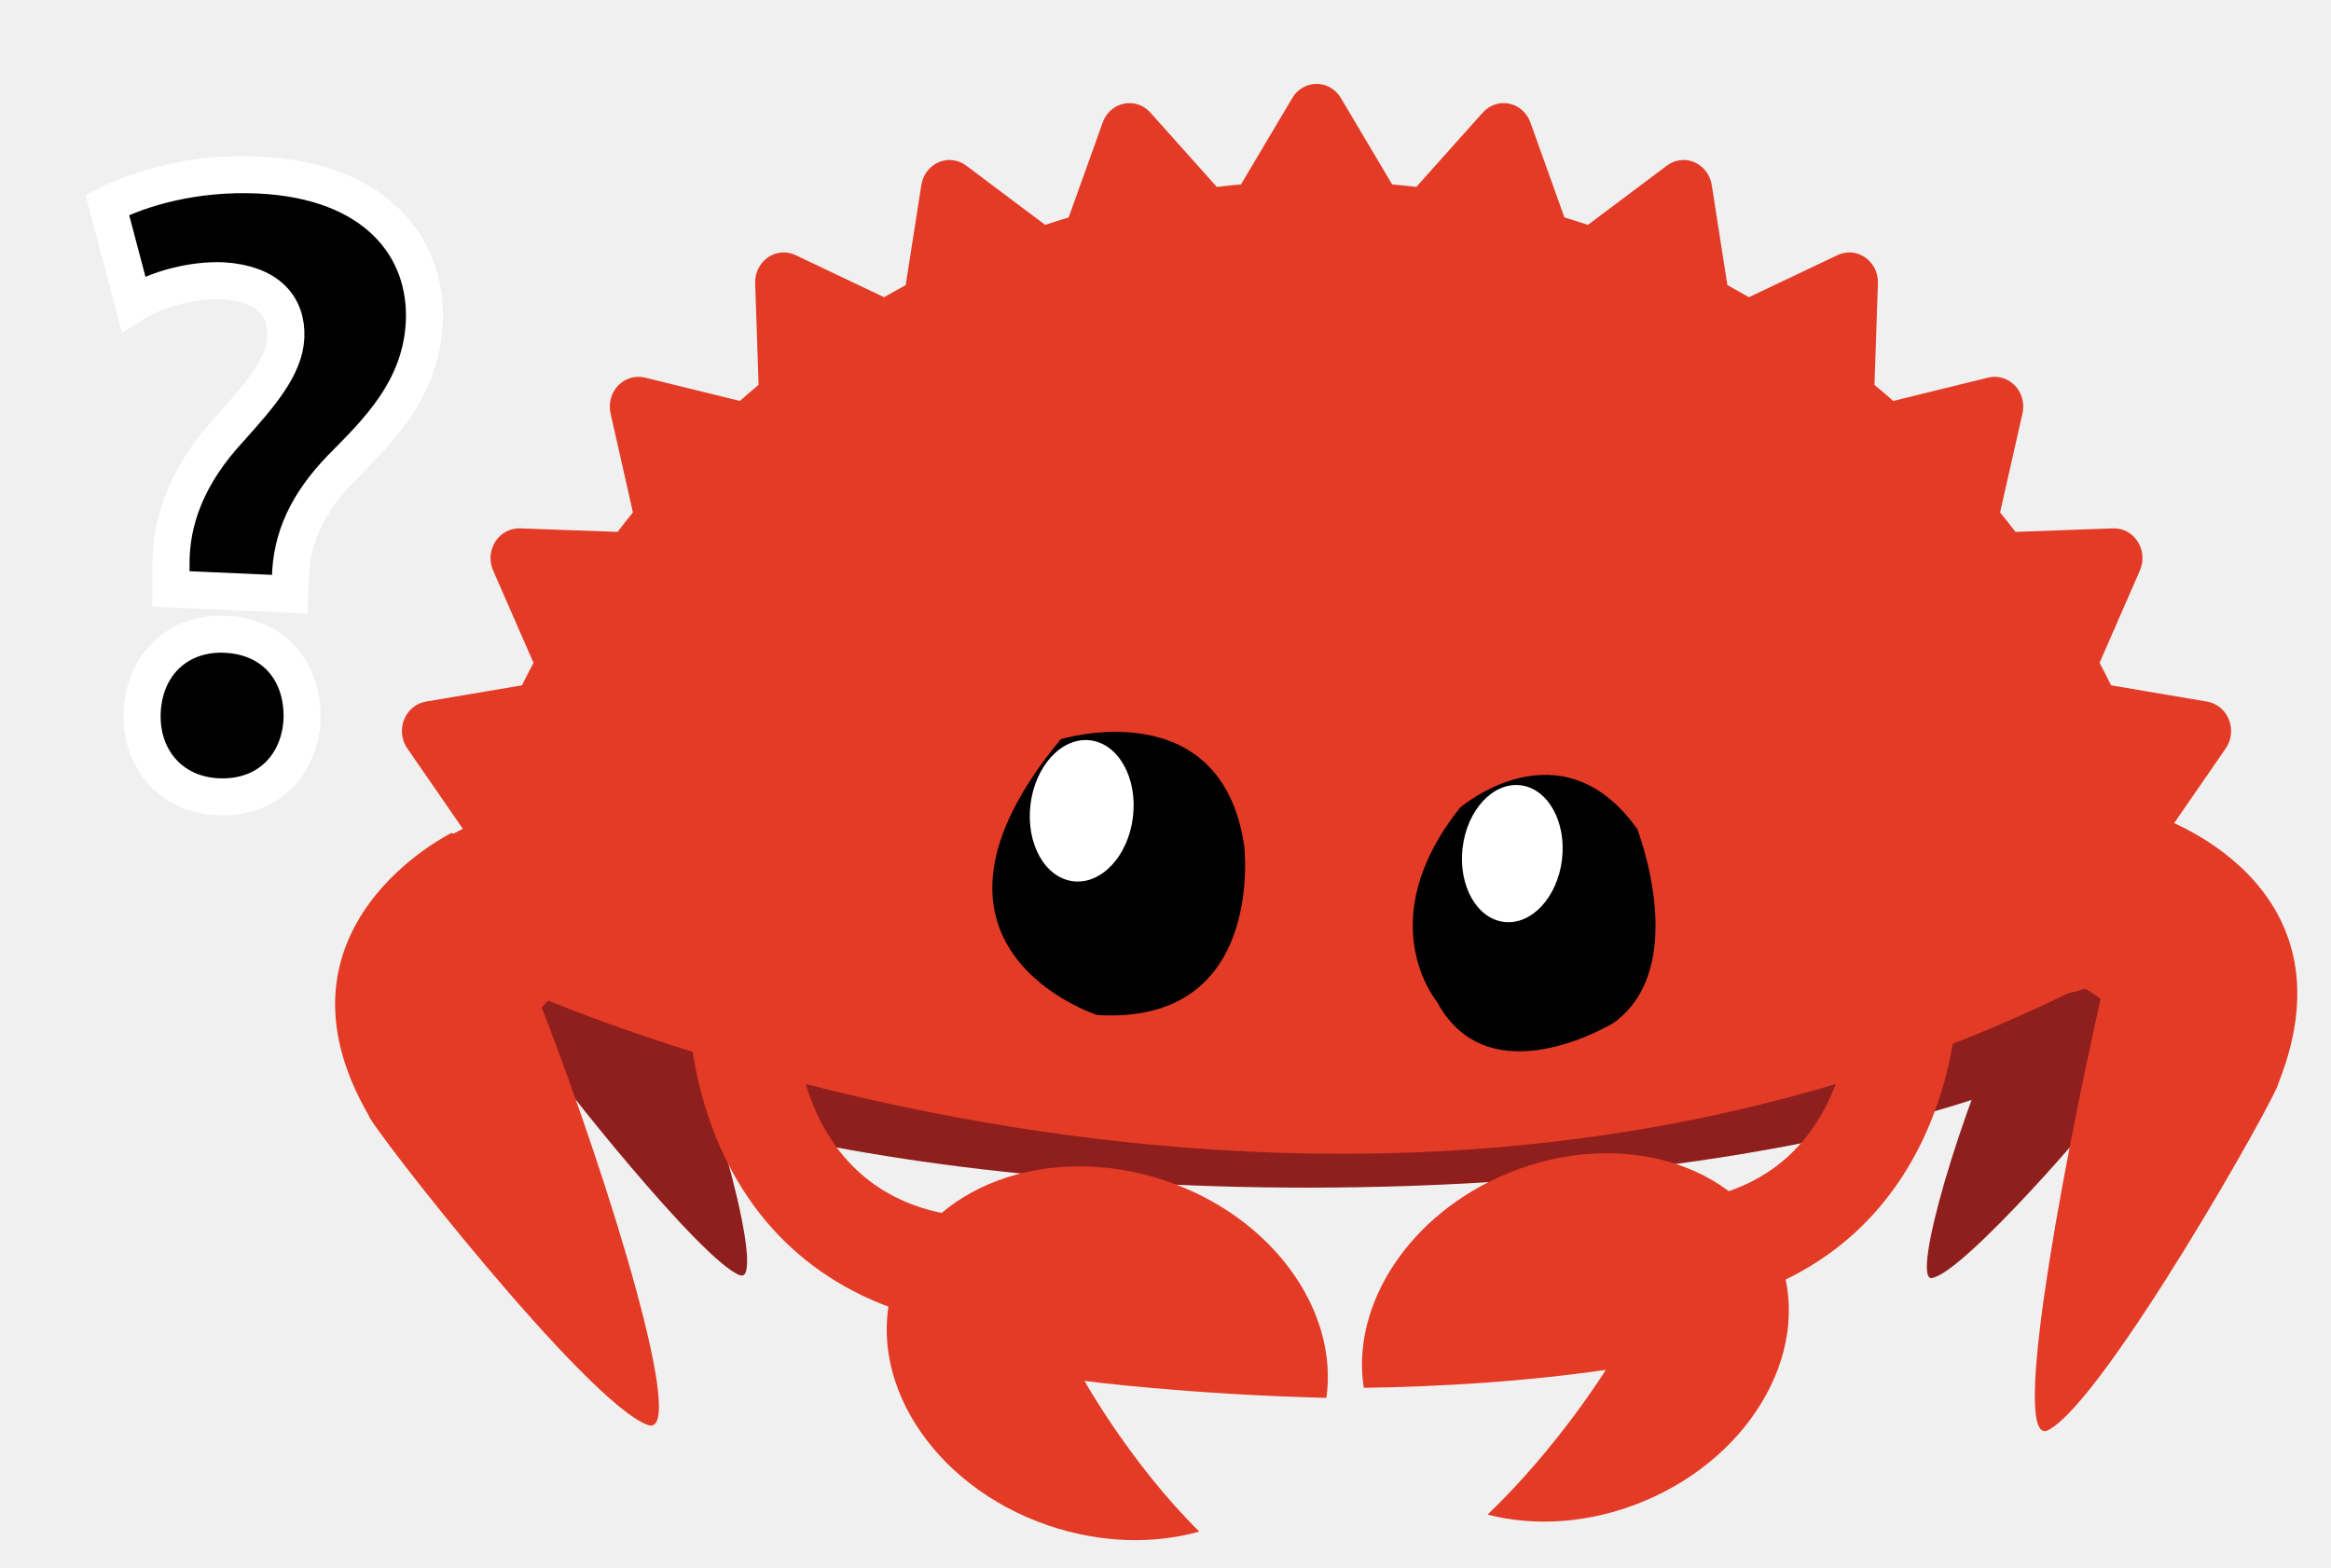
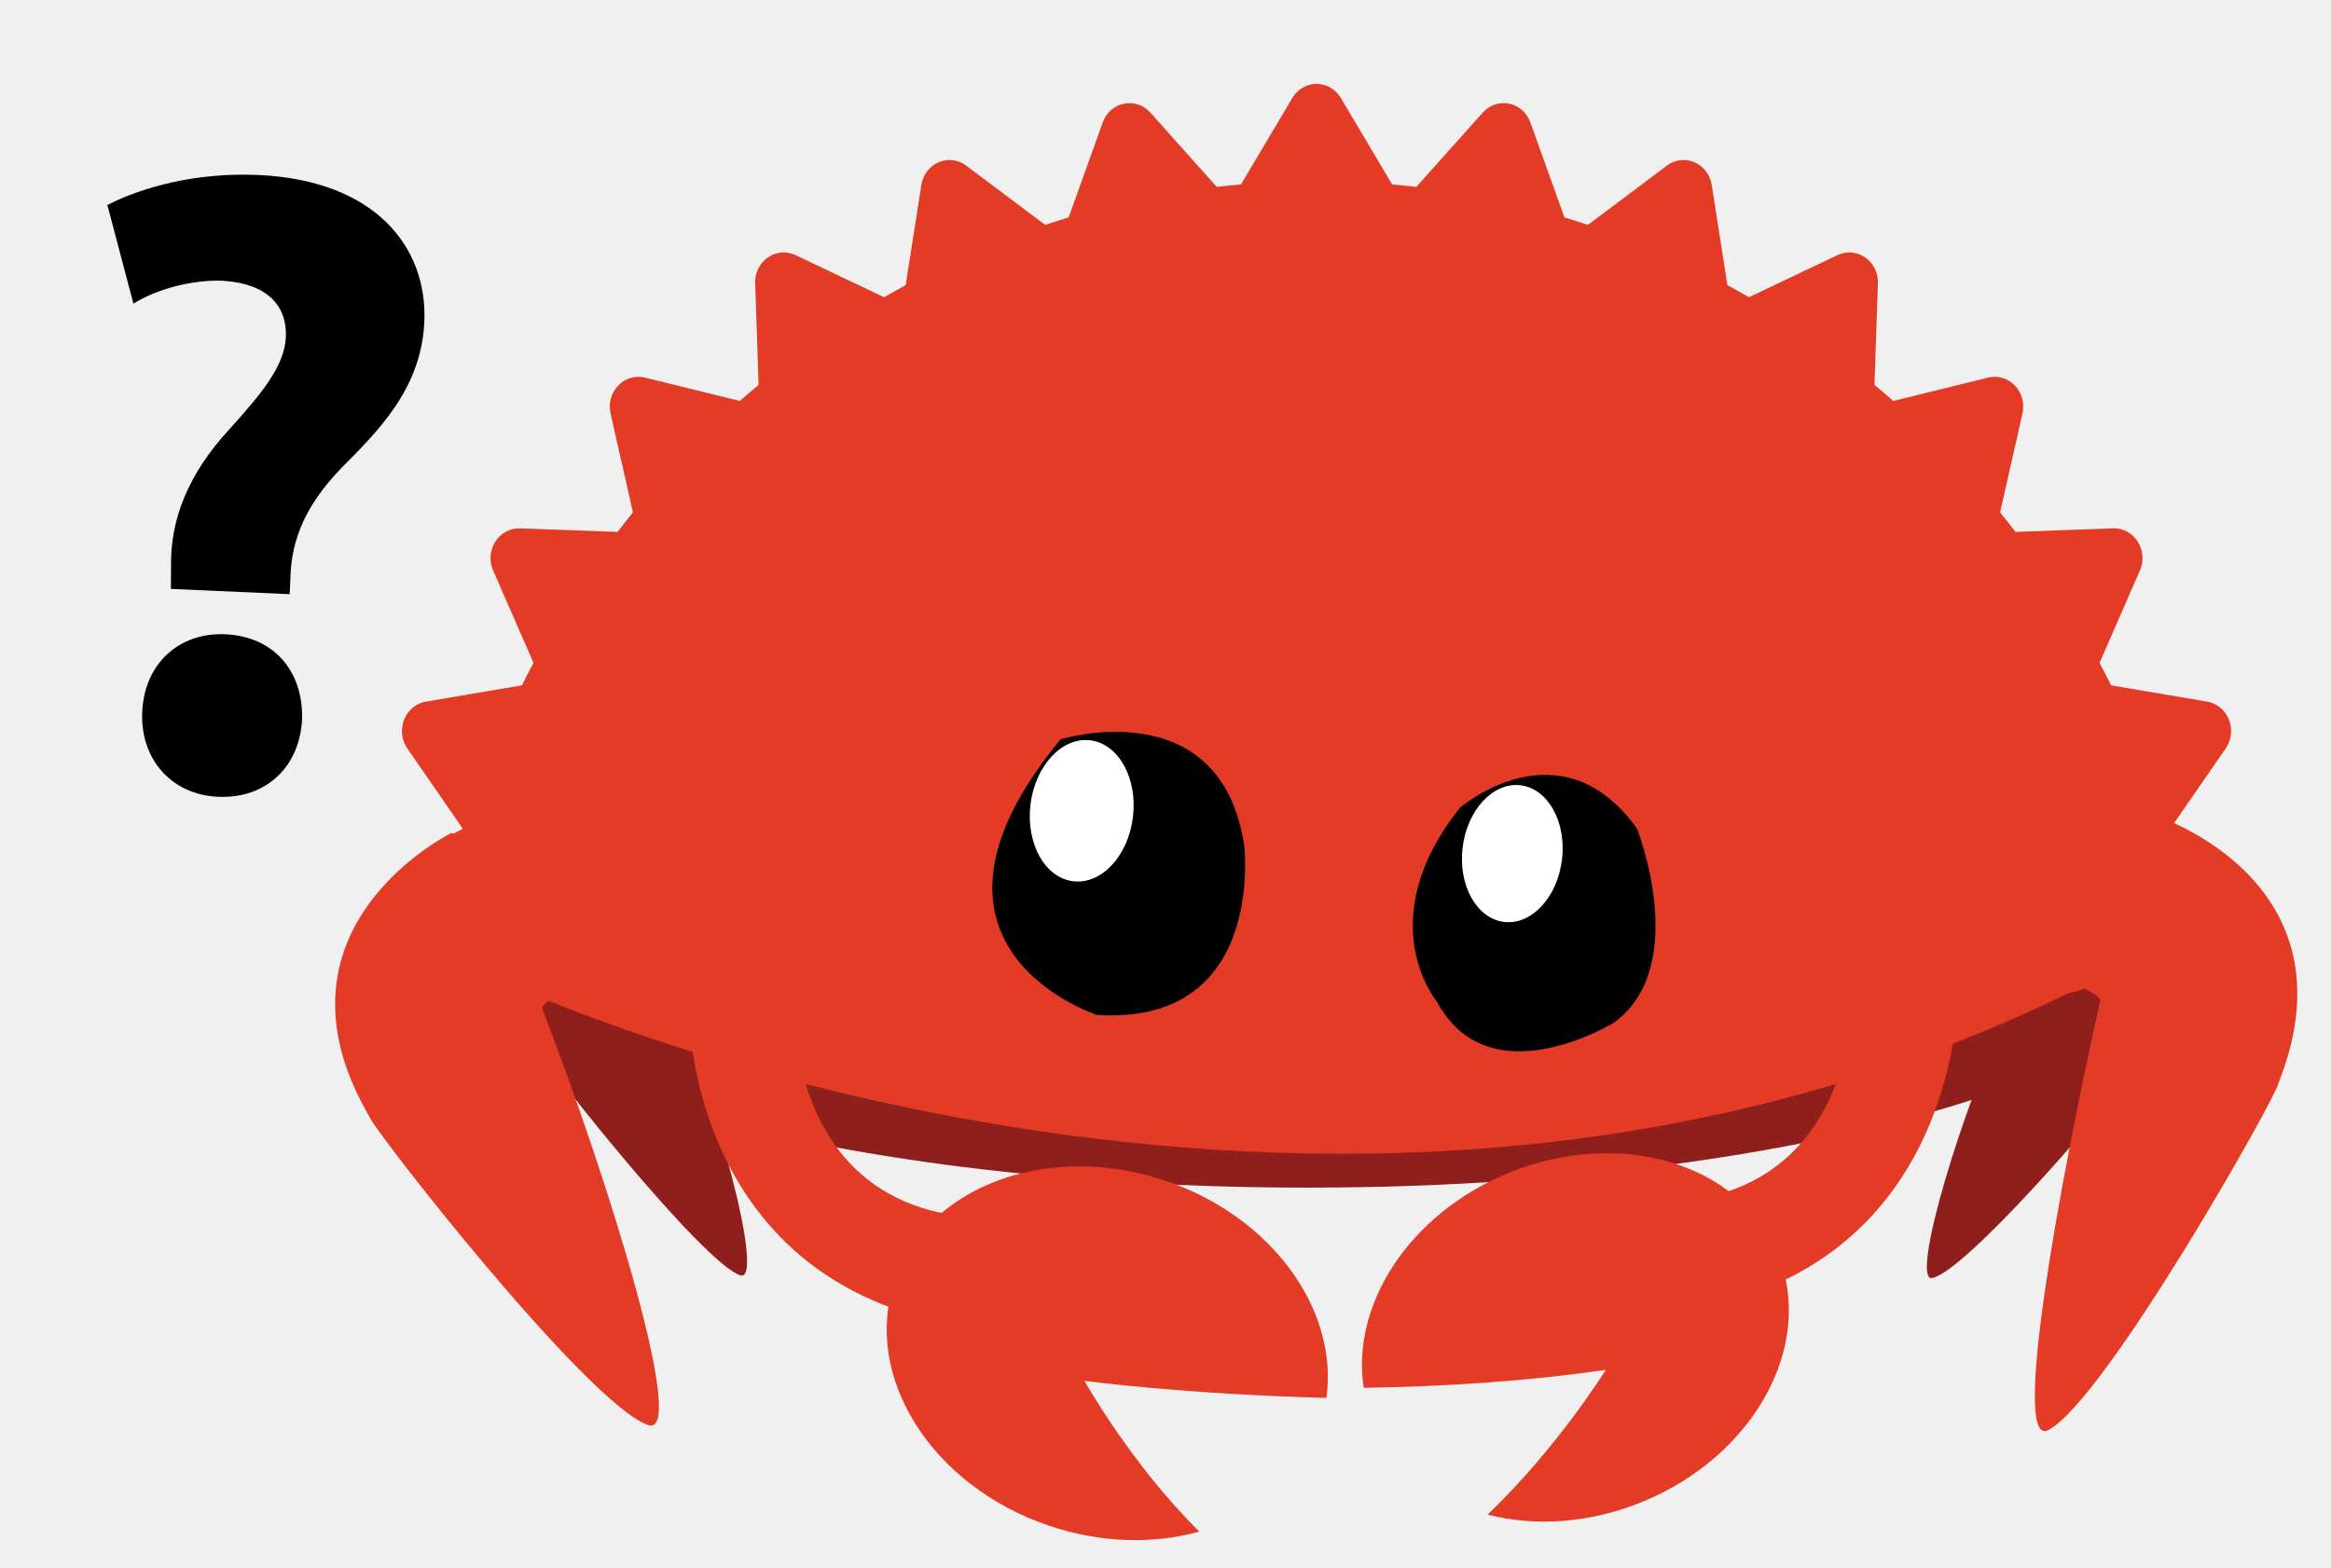
<svg xmlns="http://www.w3.org/2000/svg" version="1.1" id="Layer_1" x="0px" y="0px" width="1259px" height="847px" viewBox="0 0 1259 847" enable-background="new 0 0 1259 847" xml:space="preserve">
  <path fill="#8F1F1D" d="M706.403,338.05c-131.633,0-251.228,15.825-339.77,41.615v220.298  c88.542,25.79,208.137,41.614,339.77,41.614c150.657,0,285.535-20.729,376.134-53.402V391.457  C991.938,358.781,857.06,338.05,706.403,338.05" />
  <path fill="#8F1F1D" d="M1088.423,537.442c-3.856-10.663-4.629-24.154-1.36-37.162c5.85-23.289,22.421-36.198,37.013-28.833  c3.618,1.827,6.773,4.73,9.387,8.418c0.239-0.001,0.479,0,0.715,0.016c0,0,44.552,53.106,3.313,116.003  c-0.896,3.569-76.534,91.718-94.043,94.524C1031.987,692.244,1058.338,600.41,1088.423,537.442" />
  <path fill="#8F1F1D" d="M357.479,527.021c5.3-9.631,7.158-22.788,4.217-36.426c-5.266-24.416-23.91-41.109-41.642-37.285  c-4.398,0.948-8.325,3.072-11.666,6.099c-0.282-0.059-0.564-0.113-0.845-0.153c0,0-56.292,41.952-12.057,113.924  c0.805,3.741,83.851,108.838,104.311,115.764C413.188,693.475,388.55,596.418,357.479,527.021" />
  <path fill="#E23A26" d="M280.467,535.066l0.007,0.015C280.659,535.226,280.831,535.357,280.467,535.066" />
  <path fill="#E33B26" d="M1174.119,457.903c-0.88-3.064-1.756-6.126-2.662-9.162l30.683-44.451c3.13-4.522,3.771-10.398,1.73-15.555  c-2.04-5.13-6.49-8.81-11.76-9.71l-51.887-8.805c-2.008-4.102-4.115-8.142-6.229-12.15l21.797-49.903  c2.243-5.087,1.769-10.995-1.203-15.608c-2.961-4.636-7.99-7.344-13.349-7.133l-52.656,1.913c-2.727-3.55-5.496-7.068-8.322-10.521  l12.102-53.49c1.225-5.433-0.322-11.118-4.104-15.064c-3.762-3.932-9.229-5.559-14.426-4.283l-51.289,12.608  c-3.321-2.935-6.699-5.833-10.114-8.673l1.849-54.914c0.197-5.559-2.394-10.842-6.845-13.925  c-4.445-3.104-10.093-3.573-14.955-1.266l-47.848,22.747c-3.854-2.21-7.728-4.4-11.644-6.517l-8.455-54.115  c-0.857-5.483-4.386-10.139-9.326-12.266c-4.923-2.137-10.568-1.447-14.891,1.808l-42.659,32.007  c-4.2-1.395-8.419-2.732-12.692-4.011l-18.386-51.316c-1.87-5.229-6.182-9.071-11.438-10.151c-5.238-1.072-10.63,0.742-14.263,4.802  L764.97,100.97c-4.342-0.5-8.685-0.956-13.043-1.331l-27.723-46.713c-2.811-4.732-7.771-7.612-13.116-7.612  c-5.334,0-10.304,2.88-13.09,7.612l-27.733,46.713c-4.358,0.375-8.722,0.831-13.056,1.331l-35.91-40.171  c-3.636-4.06-9.047-5.874-14.268-4.802c-5.255,1.092-9.573,4.922-11.433,10.151l-18.402,51.316  c-4.26,1.279-8.481,2.627-12.691,4.011l-42.644-32.007c-4.336-3.266-9.98-3.955-14.916-1.808c-4.919,2.127-8.461,6.783-9.313,12.266  l-8.461,54.115c-3.914,2.117-7.789,4.294-11.653,6.517l-47.842-22.747c-4.858-2.316-10.529-1.838-14.954,1.266  c-4.445,3.083-7.042,8.366-6.84,13.925l1.835,54.914c-3.405,2.84-6.774,5.738-10.112,8.673l-51.279-12.608  c-5.211-1.265-10.67,0.351-14.441,4.283c-3.795,3.946-5.332,9.631-4.113,15.064l12.079,53.49c-2.802,3.467-5.575,6.971-8.293,10.521  l-52.655-1.913c-5.314-0.157-10.386,2.497-13.356,7.133c-2.974,4.613-3.425,10.521-1.211,15.608l21.814,49.903  c-2.119,4.008-4.224,8.048-6.249,12.15l-51.882,8.805c-5.271,0.888-9.715,4.566-11.765,9.71c-2.037,5.157-1.375,11.033,1.735,15.555  l30.69,44.451c-0.236,0.784-0.455,1.576-0.69,2.364l-16.863,17.911l45.341,64.05c0,0,435.152,200.731,838.797,3.396  C1163.372,528.189,1174.119,457.903,1174.119,457.903" />
  <path d="M788.629,436.277c0,0,54.108-46.602,95.626,11.5c0,0,29.173,74.328-12.593,104.708c0,0-67.353,41.473-95.627-11.5  C776.035,540.985,739.67,497.66,788.629,436.277" />
  <path fill="#FFFFFF" d="M843.648,464.356c-2.452,20.385-16.456,35.467-31.276,33.684c-14.817-1.781-24.846-19.755-22.395-40.14  c2.452-20.385,16.457-35.468,31.274-33.687C836.071,425.997,846.1,443.971,843.648,464.356" />
  <path d="M572.949,399.315c0,0,86.384-26.449,99.021,57.297c0,0,12.086,97.294-79.356,91.705  C592.613,548.317,479.508,512.09,572.949,399.315" />
  <rect x="181" y="45" fill="none" width="1060" height="782" />
  <path fill="#FFFFFF" d="M611.925,441.324c-2.528,21.021-16.969,36.581-32.257,34.742c-15.281-1.837-25.624-20.378-23.095-41.399  c2.529-21.026,16.973-36.581,32.253-34.743C604.113,401.763,614.454,420.298,611.925,441.324" />
  <path fill="#E33B26" d="M292.602,544.216c10.967-12.463,37.611-27.557,35.57-46.282c-3.653-33.526-31.456-57.999-62.099-54.658  c-7.599,0.827-14.658,3.292-20.923,7.035c-0.463-0.106-0.925-0.211-1.388-0.294c0,0-103.632,50.873-44.564,152.657  c0.557,5.137,117.847,155.668,150.787,167.131C371.544,777.307,330.074,641.165,292.602,544.216" />
  <path fill="#E33B26" d="M1134.549,539.673c-12.692-10.7-46.162-20.418-46.92-39.238c-1.355-33.697,22.512-62.021,53.312-63.26  c7.638-0.308,14.983,1.083,21.734,3.857c0.442-0.174,0.884-0.347,1.329-0.497c0,0,110.025,34.951,66.695,144.366  c0.21,5.163-93.468,171.416-124.345,187.635C1086.146,783.151,1111.861,641.105,1134.549,539.673" />
  <rect x="181.06" y="45.314" fill="none" width="1059.75" height="781.686" />
  <path fill="#E33B26" d="M372.142,545.559c0,0-1.383,137.296,133.166,167.933l28.054-56.363c0,0-97.495,9.431-104.995-111.569  H372.142" />
  <rect x="181" y="45" fill="none" width="1060" height="782" />
  <path fill="#E33B26" d="M1057.362,537.246c0,0,1.382,137.296-133.167,167.933l-28.055-56.363c0,0,97.495,9.431,104.995-111.569  H1057.362" />
  <path fill="#E33B26" d="M960.167,677.279c-20.25-48.941-85.595-68.373-145.951-43.399c-53.126,21.98-84.637,71.031-77.624,115.845  c41.946-0.652,86.94-3.371,130.736-9.718c0,0-25.837,41.763-63.857,78.211c25.566,6.599,55.383,4.768,84.076-7.104  C947.904,786.141,980.417,726.221,960.167,677.279" />
  <path fill="#E33B26" d="M585.746,745.985c0,0,55.203,7.295,130.67,9.155c6.61-47.511-29.38-97.792-86.801-117.242  c-63.438-21.488-128.989,2.792-146.414,54.231c-17.425,51.44,19.876,110.561,83.314,132.049  c28.121,9.526,56.653,10.049,81.229,3.207C610.833,790.881,585.746,745.985,585.746,745.985" />
  <rect x="181.06" y="45.314" fill="none" width="1059.75" height="781.686" />
  <g>
-     <path style="stroke:#ffffff;stroke-width:20" d="M92.314,318.146l0.072-12.563c-0.359-24.665,8.95-49.384,31.787-73.989c16.267-18.129,29.512-33.493,30.216-49.411   c0.747-16.883-9.835-28.95-33.932-30.499c-15.918-0.704-35.468,4.231-48.394,12.359l-14.075-53.303   c18.296-9.34,47.182-17.729,81.429-16.214c63.672,2.816,91.538,39.33,89.768,79.366c-1.621,36.659-25.84,59.753-45.066,79.202   c-18.24,19.009-26.789,37.48-27.267,59.207l-0.384,8.683L92.314,318.146z M76.808,384.64c1.152-26.048,19.789-43.105,44.872-41.997   c26.047,1.152,42.14,19.746,41.471,45.815c-1.109,25.083-18.824,43.148-45.353,41.975C92.232,429.303,75.698,409.723,76.808,384.64   z" />
+     <path d="M92.314,318.146l0.072-12.563c-0.359-24.665,8.95-49.384,31.787-73.989c16.267-18.129,29.512-33.493,30.216-49.411   c0.747-16.883-9.835-28.95-33.932-30.499c-15.918-0.704-35.468,4.231-48.394,12.359l-14.075-53.303   c18.296-9.34,47.182-17.729,81.429-16.214c63.672,2.816,91.538,39.33,89.768,79.366c-1.621,36.659-25.84,59.753-45.066,79.202   c-18.24,19.009-26.789,37.48-27.267,59.207l-0.384,8.683L92.314,318.146z M76.808,384.64c1.152-26.048,19.789-43.105,44.872-41.997   c26.047,1.152,42.14,19.746,41.471,45.815c-1.109,25.083-18.824,43.148-45.353,41.975C92.232,429.303,75.698,409.723,76.808,384.64   z" />
  </g>
</svg>
